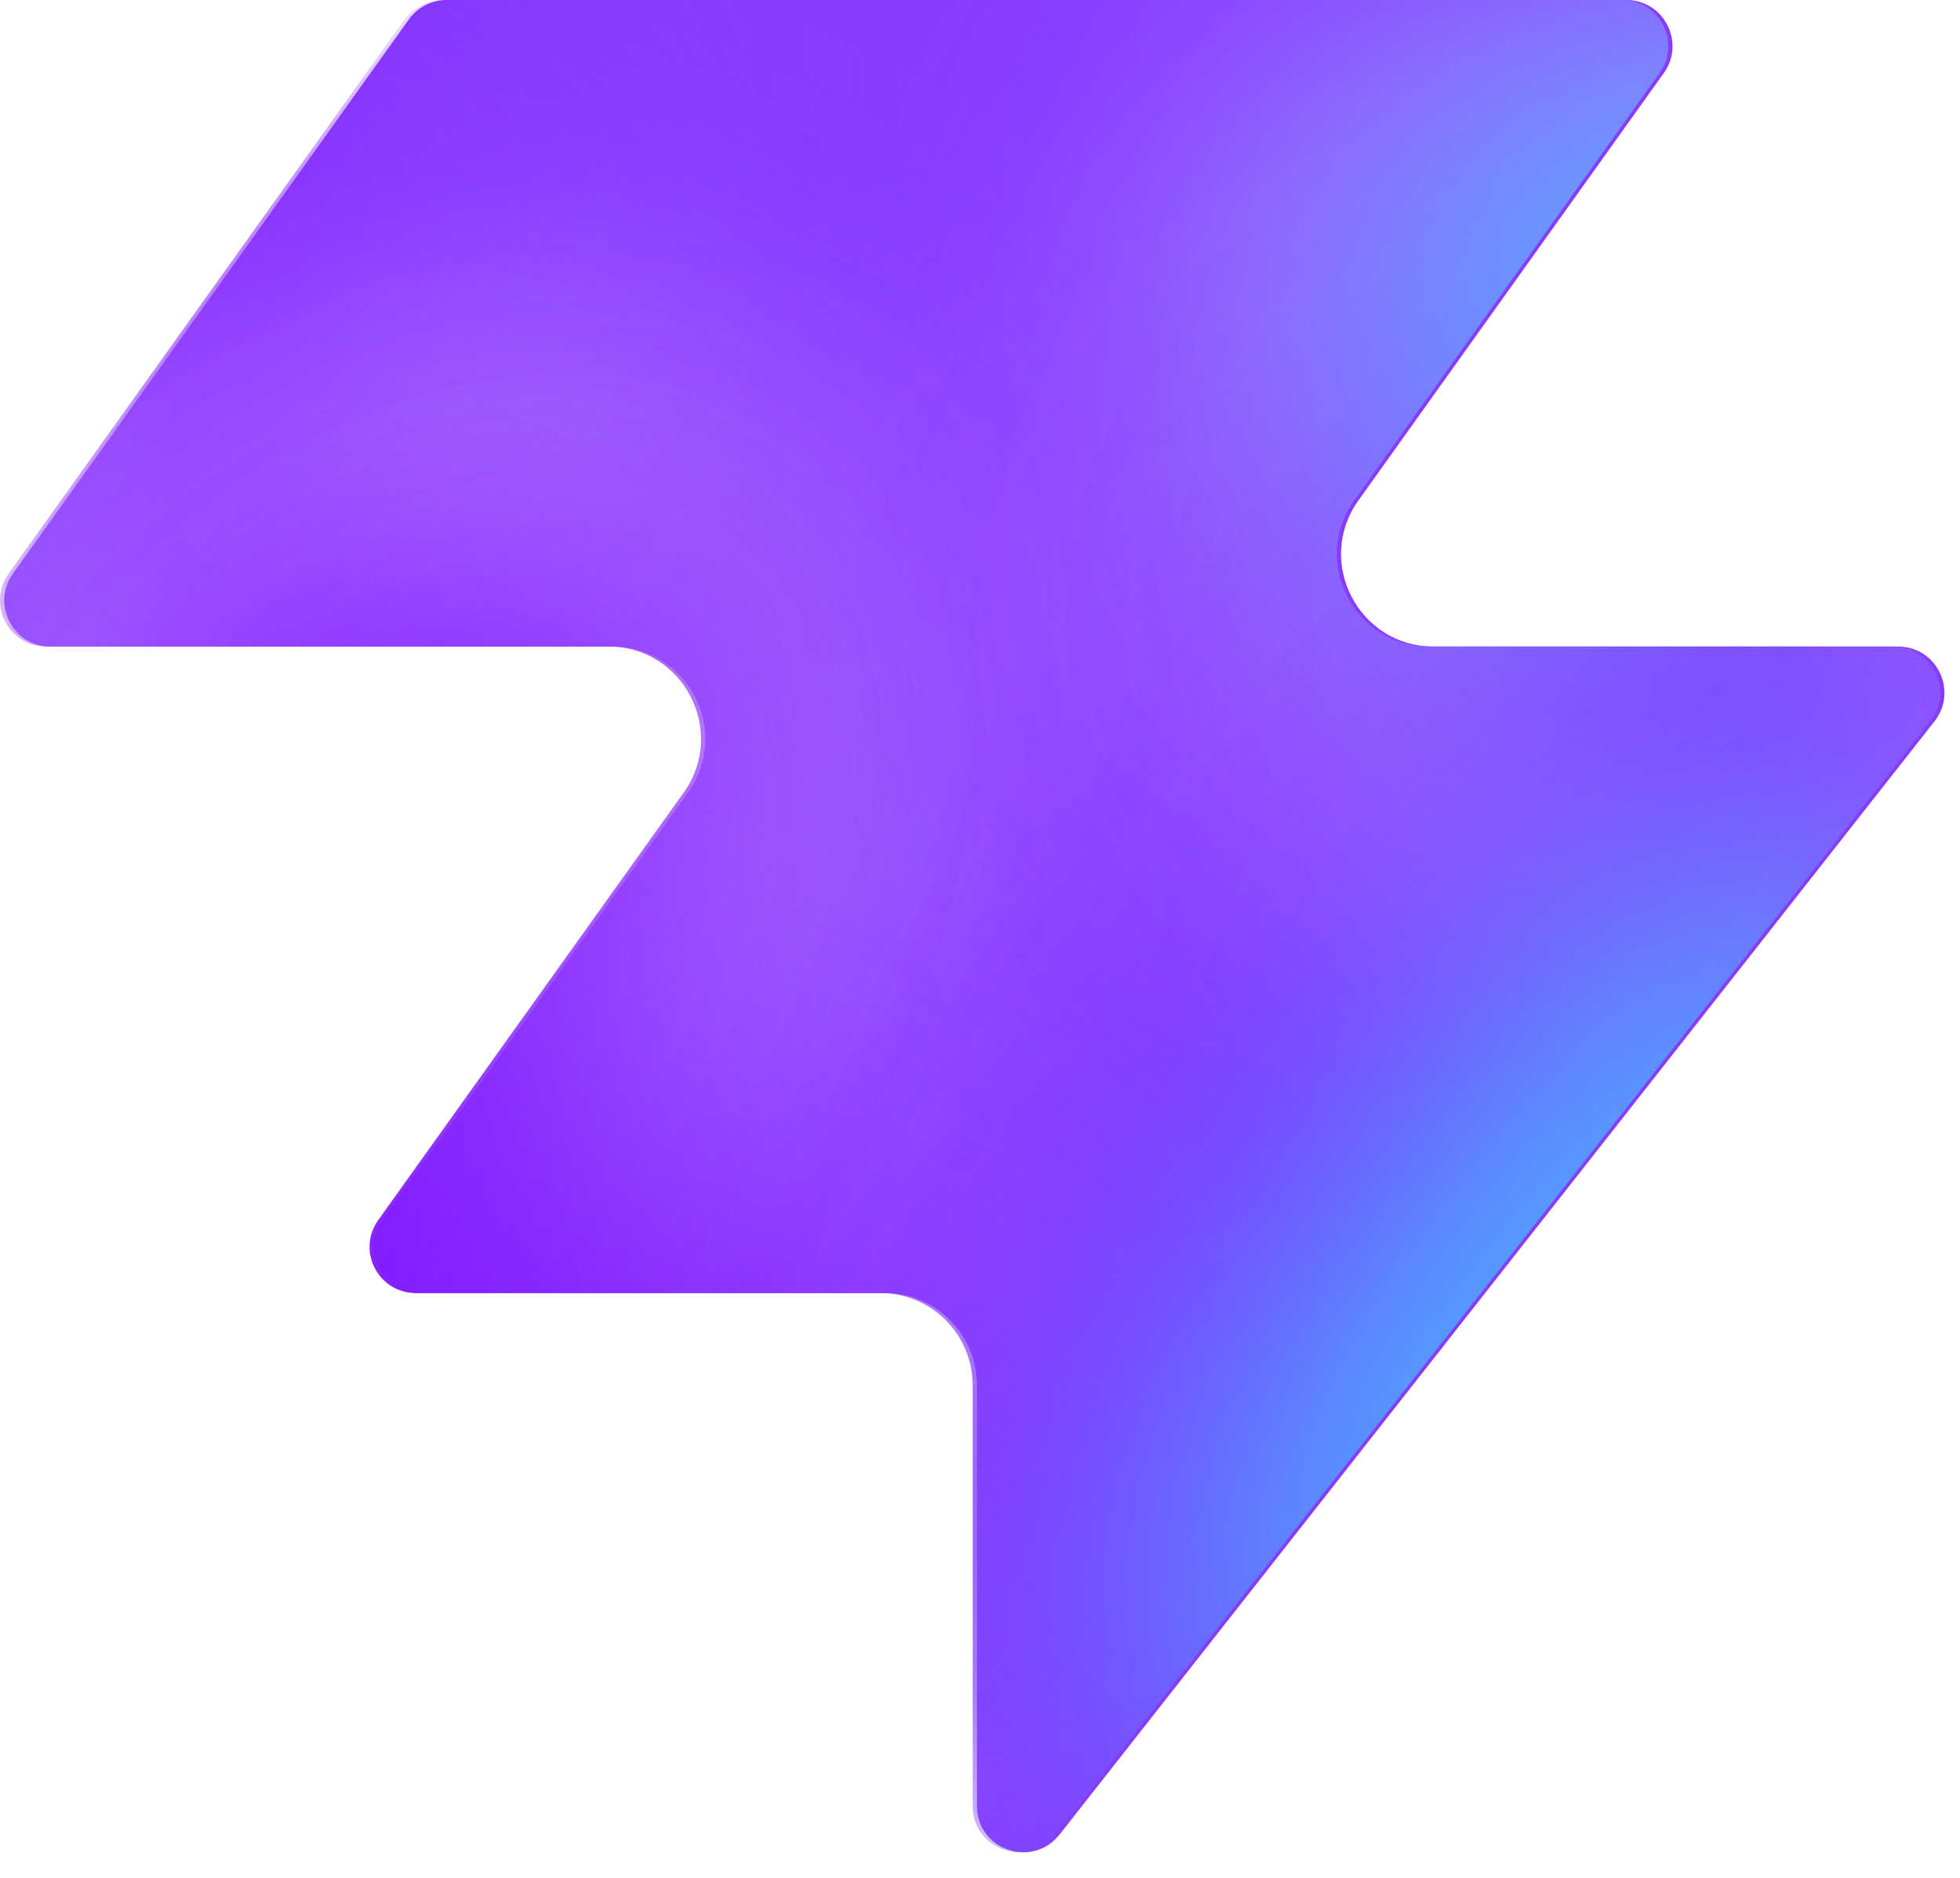
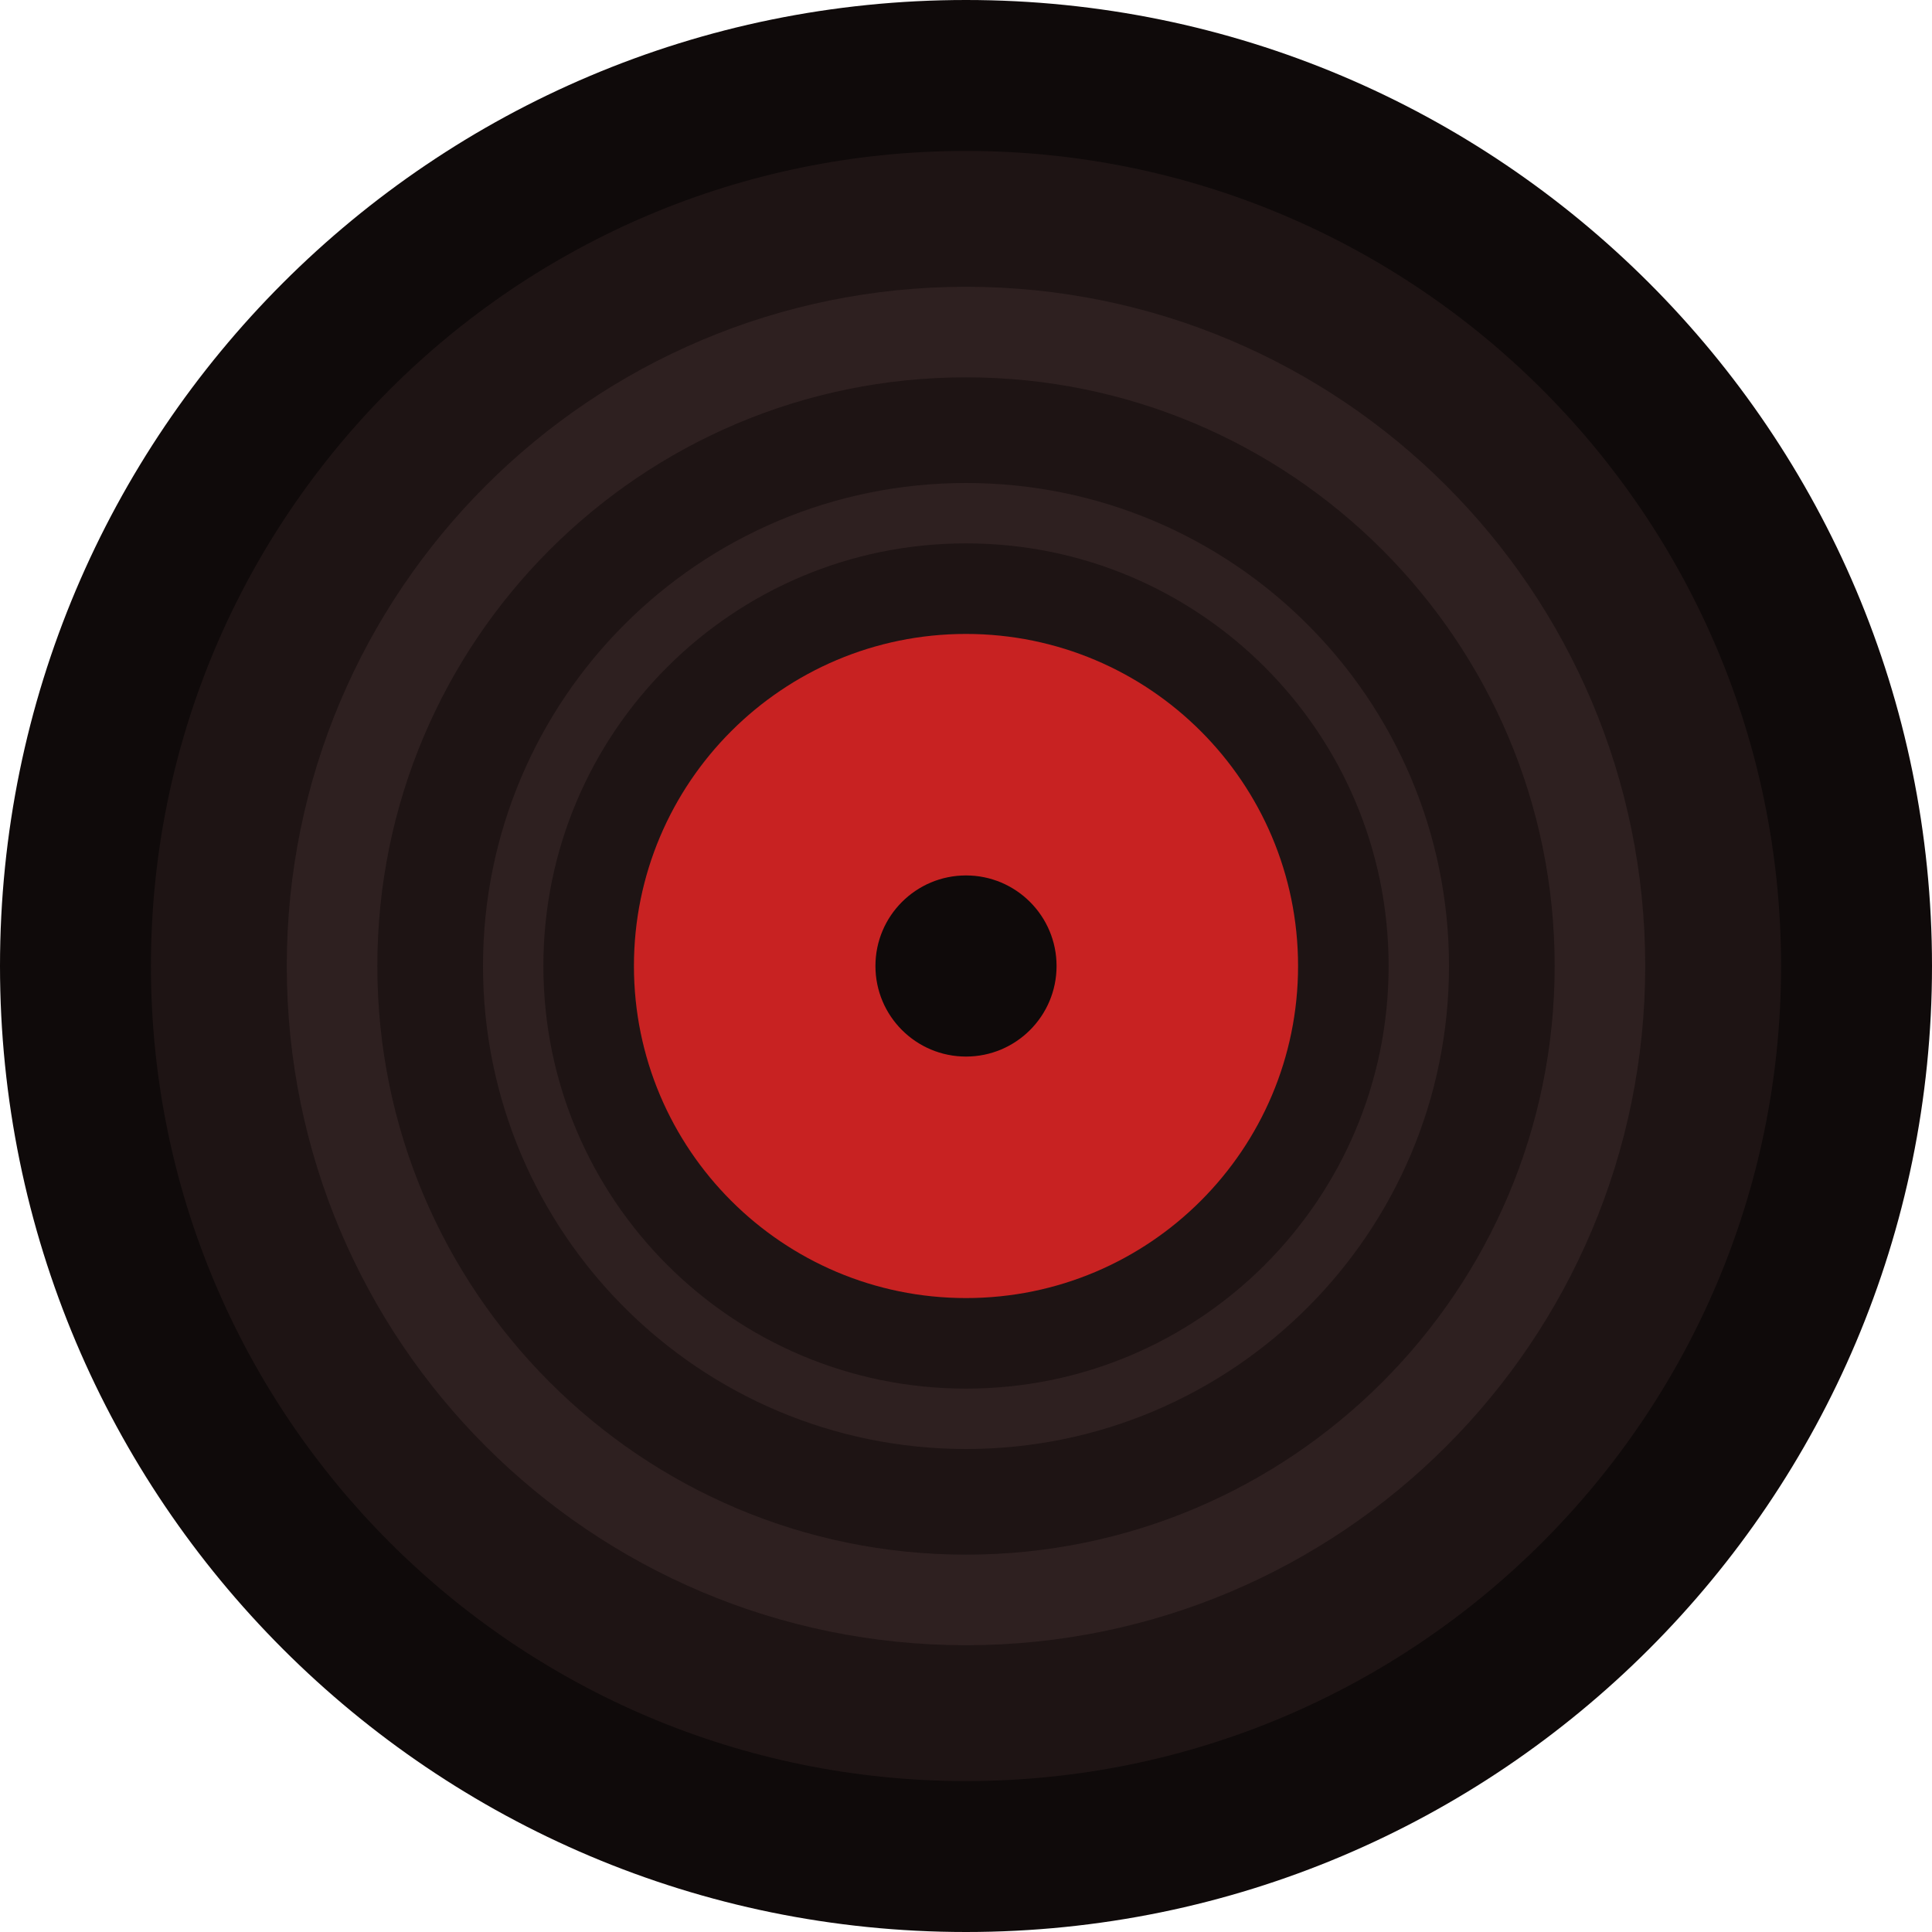
- <svg xmlns="http://www.w3.org/2000/svg" width="48" height="46" fill="none" viewBox="0 0 48 46">
-   <path fill="#863bff" d="M25.946 44.938c-.664.845-2.021.375-2.021-.698V33.937a2.26 2.26 0 0 0-2.262-2.262H10.287c-.92 0-1.456-1.04-.92-1.788l7.48-10.471c1.07-1.497 0-3.578-1.842-3.578H1.237c-.92 0-1.456-1.04-.92-1.788L10.013.474c.214-.297.556-.474.92-.474h28.894c.92 0 1.456 1.04.92 1.788l-7.48 10.471c-1.07 1.498 0 3.579 1.842 3.579h11.377c.943 0 1.473 1.088.89 1.83L25.947 44.94z" style="fill:#863bff;fill:color(display-p3 .525 .23 1);fill-opacity:1" />
-   <mask id="a" width="48" height="46" x="0" y="0" maskUnits="userSpaceOnUse" style="mask-type:alpha">
-     <path fill="#000" d="M25.842 44.938c-.664.844-2.021.375-2.021-.698V33.937a2.26 2.26 0 0 0-2.262-2.262H10.183c-.92 0-1.456-1.04-.92-1.788l7.48-10.471c1.07-1.498 0-3.579-1.842-3.579H1.133c-.92 0-1.456-1.04-.92-1.787L9.91.473c.214-.297.556-.474.92-.474h28.894c.92 0 1.456 1.04.92 1.788l-7.48 10.471c-1.07 1.498 0 3.578 1.842 3.578h11.377c.943 0 1.473 1.088.89 1.832L25.843 44.94z" style="fill:#000;fill-opacity:1" />
-   </mask>
-   <g mask="url(#a)">
-     <g filter="url(#b)">
-       <ellipse cx="5.508" cy="14.704" fill="#ede6ff" rx="5.508" ry="14.704" style="fill:#ede6ff;fill:color(display-p3 .927 .903 1);fill-opacity:1" transform="matrix(.00324 1 1 -.00324 -4.47 31.516)" />
-     </g>
-     <g filter="url(#c)">
-       <ellipse cx="10.399" cy="29.851" fill="#ede6ff" rx="10.399" ry="29.851" style="fill:#ede6ff;fill:color(display-p3 .927 .903 1);fill-opacity:1" transform="matrix(.00324 1 1 -.00324 -39.328 7.883)" />
-     </g>
-     <g filter="url(#d)">
-       <ellipse cx="5.508" cy="30.487" fill="#7e14ff" rx="5.508" ry="30.487" style="fill:#7e14ff;fill:color(display-p3 .492 .077 1);fill-opacity:1" transform="rotate(89.814 -25.913 -14.639)scale(1 -1)" />
-     </g>
-     <g filter="url(#e)">
-       <ellipse cx="5.508" cy="30.599" fill="#7e14ff" rx="5.508" ry="30.599" style="fill:#7e14ff;fill:color(display-p3 .492 .077 1);fill-opacity:1" transform="rotate(89.814 -32.644 -3.334)scale(1 -1)" />
-     </g>
-     <g filter="url(#f)">
-       <ellipse cx="5.508" cy="30.599" fill="#7e14ff" rx="5.508" ry="30.599" style="fill:#7e14ff;fill:color(display-p3 .492 .077 1);fill-opacity:1" transform="matrix(.00324 1 1 -.00324 -34.34 30.47)" />
-     </g>
-     <g filter="url(#g)">
-       <ellipse cx="14.072" cy="22.078" fill="#ede6ff" rx="14.072" ry="22.078" style="fill:#ede6ff;fill:color(display-p3 .927 .903 1);fill-opacity:1" transform="rotate(93.35 24.506 48.493)scale(-1 1)" />
-     </g>
-     <g filter="url(#h)">
-       <ellipse cx="3.47" cy="21.501" fill="#7e14ff" rx="3.47" ry="21.501" style="fill:#7e14ff;fill:color(display-p3 .492 .077 1);fill-opacity:1" transform="rotate(89.009 28.708 47.59)scale(-1 1)" />
-     </g>
-     <g filter="url(#i)">
-       <ellipse cx="3.47" cy="21.501" fill="#7e14ff" rx="3.47" ry="21.501" style="fill:#7e14ff;fill:color(display-p3 .492 .077 1);fill-opacity:1" transform="rotate(89.009 28.708 47.59)scale(-1 1)" />
-     </g>
-     <g filter="url(#j)">
-       <ellipse cx=".387" cy="8.972" fill="#7e14ff" rx="4.407" ry="29.108" style="fill:#7e14ff;fill:color(display-p3 .492 .077 1);fill-opacity:1" transform="rotate(39.51 .387 8.972)" />
-     </g>
-     <g filter="url(#k)">
-       <ellipse cx="47.523" cy="-6.092" fill="#7e14ff" rx="4.407" ry="29.108" style="fill:#7e14ff;fill:color(display-p3 .492 .077 1);fill-opacity:1" transform="rotate(37.892 47.523 -6.092)" />
-     </g>
-     <g filter="url(#l)">
-       <ellipse cx="41.412" cy="6.333" fill="#47bfff" rx="5.971" ry="9.665" style="fill:#47bfff;fill:color(display-p3 .28 .748 1);fill-opacity:1" transform="rotate(37.892 41.412 6.333)" />
-     </g>
-     <g filter="url(#m)">
-       <ellipse cx="-1.879" cy="38.332" fill="#7e14ff" rx="4.407" ry="29.108" style="fill:#7e14ff;fill:color(display-p3 .492 .077 1);fill-opacity:1" transform="rotate(37.892 -1.88 38.332)" />
-     </g>
-     <g filter="url(#n)">
-       <ellipse cx="-1.879" cy="38.332" fill="#7e14ff" rx="4.407" ry="29.108" style="fill:#7e14ff;fill:color(display-p3 .492 .077 1);fill-opacity:1" transform="rotate(37.892 -1.88 38.332)" />
-     </g>
-     <g filter="url(#o)">
-       <ellipse cx="35.651" cy="29.907" fill="#7e14ff" rx="4.407" ry="29.108" style="fill:#7e14ff;fill:color(display-p3 .492 .077 1);fill-opacity:1" transform="rotate(37.892 35.651 29.907)" />
-     </g>
-     <g filter="url(#p)">
-       <ellipse cx="38.418" cy="32.4" fill="#47bfff" rx="5.971" ry="15.297" style="fill:#47bfff;fill:color(display-p3 .28 .748 1);fill-opacity:1" transform="rotate(37.892 38.418 32.4)" />
-     </g>
-   </g>
-   <defs>
-     <filter id="b" width="60.045" height="41.654" x="-19.77" y="16.149" color-interpolation-filters="sRGB" filterUnits="userSpaceOnUse">
-       <feFlood flood-opacity="0" result="BackgroundImageFix" />
-       <feBlend in="SourceGraphic" in2="BackgroundImageFix" result="shape" />
-       <feGaussianBlur result="effect1_foregroundBlur_2002_17158" stdDeviation="7.659" />
-     </filter>
-     <filter id="c" width="90.34" height="51.437" x="-54.613" y="-7.533" color-interpolation-filters="sRGB" filterUnits="userSpaceOnUse">
-       <feFlood flood-opacity="0" result="BackgroundImageFix" />
-       <feBlend in="SourceGraphic" in2="BackgroundImageFix" result="shape" />
-       <feGaussianBlur result="effect1_foregroundBlur_2002_17158" stdDeviation="7.659" />
-     </filter>
-     <filter id="d" width="79.355" height="29.4" x="-49.64" y="2.03" color-interpolation-filters="sRGB" filterUnits="userSpaceOnUse">
-       <feFlood flood-opacity="0" result="BackgroundImageFix" />
-       <feBlend in="SourceGraphic" in2="BackgroundImageFix" result="shape" />
-       <feGaussianBlur result="effect1_foregroundBlur_2002_17158" stdDeviation="4.596" />
-     </filter>
-     <filter id="e" width="79.579" height="29.4" x="-45.045" y="20.029" color-interpolation-filters="sRGB" filterUnits="userSpaceOnUse">
-       <feFlood flood-opacity="0" result="BackgroundImageFix" />
-       <feBlend in="SourceGraphic" in2="BackgroundImageFix" result="shape" />
-       <feGaussianBlur result="effect1_foregroundBlur_2002_17158" stdDeviation="4.596" />
-     </filter>
-     <filter id="f" width="79.579" height="29.4" x="-43.513" y="21.178" color-interpolation-filters="sRGB" filterUnits="userSpaceOnUse">
-       <feFlood flood-opacity="0" result="BackgroundImageFix" />
-       <feBlend in="SourceGraphic" in2="BackgroundImageFix" result="shape" />
-       <feGaussianBlur result="effect1_foregroundBlur_2002_17158" stdDeviation="4.596" />
-     </filter>
-     <filter id="g" width="74.749" height="58.852" x="15.756" y="-17.901" color-interpolation-filters="sRGB" filterUnits="userSpaceOnUse">
-       <feFlood flood-opacity="0" result="BackgroundImageFix" />
-       <feBlend in="SourceGraphic" in2="BackgroundImageFix" result="shape" />
-       <feGaussianBlur result="effect1_foregroundBlur_2002_17158" stdDeviation="7.659" />
-     </filter>
-     <filter id="h" width="61.377" height="25.362" x="23.548" y="2.284" color-interpolation-filters="sRGB" filterUnits="userSpaceOnUse">
-       <feFlood flood-opacity="0" result="BackgroundImageFix" />
-       <feBlend in="SourceGraphic" in2="BackgroundImageFix" result="shape" />
-       <feGaussianBlur result="effect1_foregroundBlur_2002_17158" stdDeviation="4.596" />
-     </filter>
-     <filter id="i" width="61.377" height="25.362" x="23.548" y="2.284" color-interpolation-filters="sRGB" filterUnits="userSpaceOnUse">
-       <feFlood flood-opacity="0" result="BackgroundImageFix" />
-       <feBlend in="SourceGraphic" in2="BackgroundImageFix" result="shape" />
-       <feGaussianBlur result="effect1_foregroundBlur_2002_17158" stdDeviation="4.596" />
-     </filter>
-     <filter id="j" width="56.045" height="63.649" x="-27.636" y="-22.853" color-interpolation-filters="sRGB" filterUnits="userSpaceOnUse">
-       <feFlood flood-opacity="0" result="BackgroundImageFix" />
-       <feBlend in="SourceGraphic" in2="BackgroundImageFix" result="shape" />
-       <feGaussianBlur result="effect1_foregroundBlur_2002_17158" stdDeviation="4.596" />
-     </filter>
-     <filter id="k" width="54.814" height="64.646" x="20.116" y="-38.415" color-interpolation-filters="sRGB" filterUnits="userSpaceOnUse">
-       <feFlood flood-opacity="0" result="BackgroundImageFix" />
-       <feBlend in="SourceGraphic" in2="BackgroundImageFix" result="shape" />
-       <feGaussianBlur result="effect1_foregroundBlur_2002_17158" stdDeviation="4.596" />
-     </filter>
-     <filter id="l" width="33.541" height="35.313" x="24.641" y="-11.323" color-interpolation-filters="sRGB" filterUnits="userSpaceOnUse">
-       <feFlood flood-opacity="0" result="BackgroundImageFix" />
-       <feBlend in="SourceGraphic" in2="BackgroundImageFix" result="shape" />
-       <feGaussianBlur result="effect1_foregroundBlur_2002_17158" stdDeviation="4.596" />
-     </filter>
-     <filter id="m" width="54.814" height="64.646" x="-29.286" y="6.009" color-interpolation-filters="sRGB" filterUnits="userSpaceOnUse">
-       <feFlood flood-opacity="0" result="BackgroundImageFix" />
-       <feBlend in="SourceGraphic" in2="BackgroundImageFix" result="shape" />
-       <feGaussianBlur result="effect1_foregroundBlur_2002_17158" stdDeviation="4.596" />
-     </filter>
-     <filter id="n" width="54.814" height="64.646" x="-29.286" y="6.009" color-interpolation-filters="sRGB" filterUnits="userSpaceOnUse">
-       <feFlood flood-opacity="0" result="BackgroundImageFix" />
-       <feBlend in="SourceGraphic" in2="BackgroundImageFix" result="shape" />
-       <feGaussianBlur result="effect1_foregroundBlur_2002_17158" stdDeviation="4.596" />
-     </filter>
-     <filter id="o" width="54.814" height="64.646" x="8.244" y="-2.416" color-interpolation-filters="sRGB" filterUnits="userSpaceOnUse">
-       <feFlood flood-opacity="0" result="BackgroundImageFix" />
-       <feBlend in="SourceGraphic" in2="BackgroundImageFix" result="shape" />
-       <feGaussianBlur result="effect1_foregroundBlur_2002_17158" stdDeviation="4.596" />
-     </filter>
-     <filter id="p" width="39.409" height="43.623" x="18.713" y="10.588" color-interpolation-filters="sRGB" filterUnits="userSpaceOnUse">
-       <feFlood flood-opacity="0" result="BackgroundImageFix" />
-       <feBlend in="SourceGraphic" in2="BackgroundImageFix" result="shape" />
-       <feGaussianBlur result="effect1_foregroundBlur_2002_17158" stdDeviation="4.596" />
-     </filter>
-   </defs>
+ <svg xmlns="http://www.w3.org/2000/svg" viewBox="0 0 32 32">
+   <circle cx="16" cy="16" r="16" fill="#0f0a0a" />
+   <circle cx="16" cy="16" r="13.5" fill="#1e1414" />
+   <circle cx="16" cy="16" r="10.5" fill="none" stroke="#2e2020" stroke-width="1.5" />
+   <circle cx="16" cy="16" r="7.5" fill="none" stroke="#2e2020" stroke-width="1" />
+   <circle cx="16" cy="16" r="5.5" fill="#c82222" />
+   <circle cx="16" cy="16" r="1.5" fill="#0f0a0a" />
</svg>
